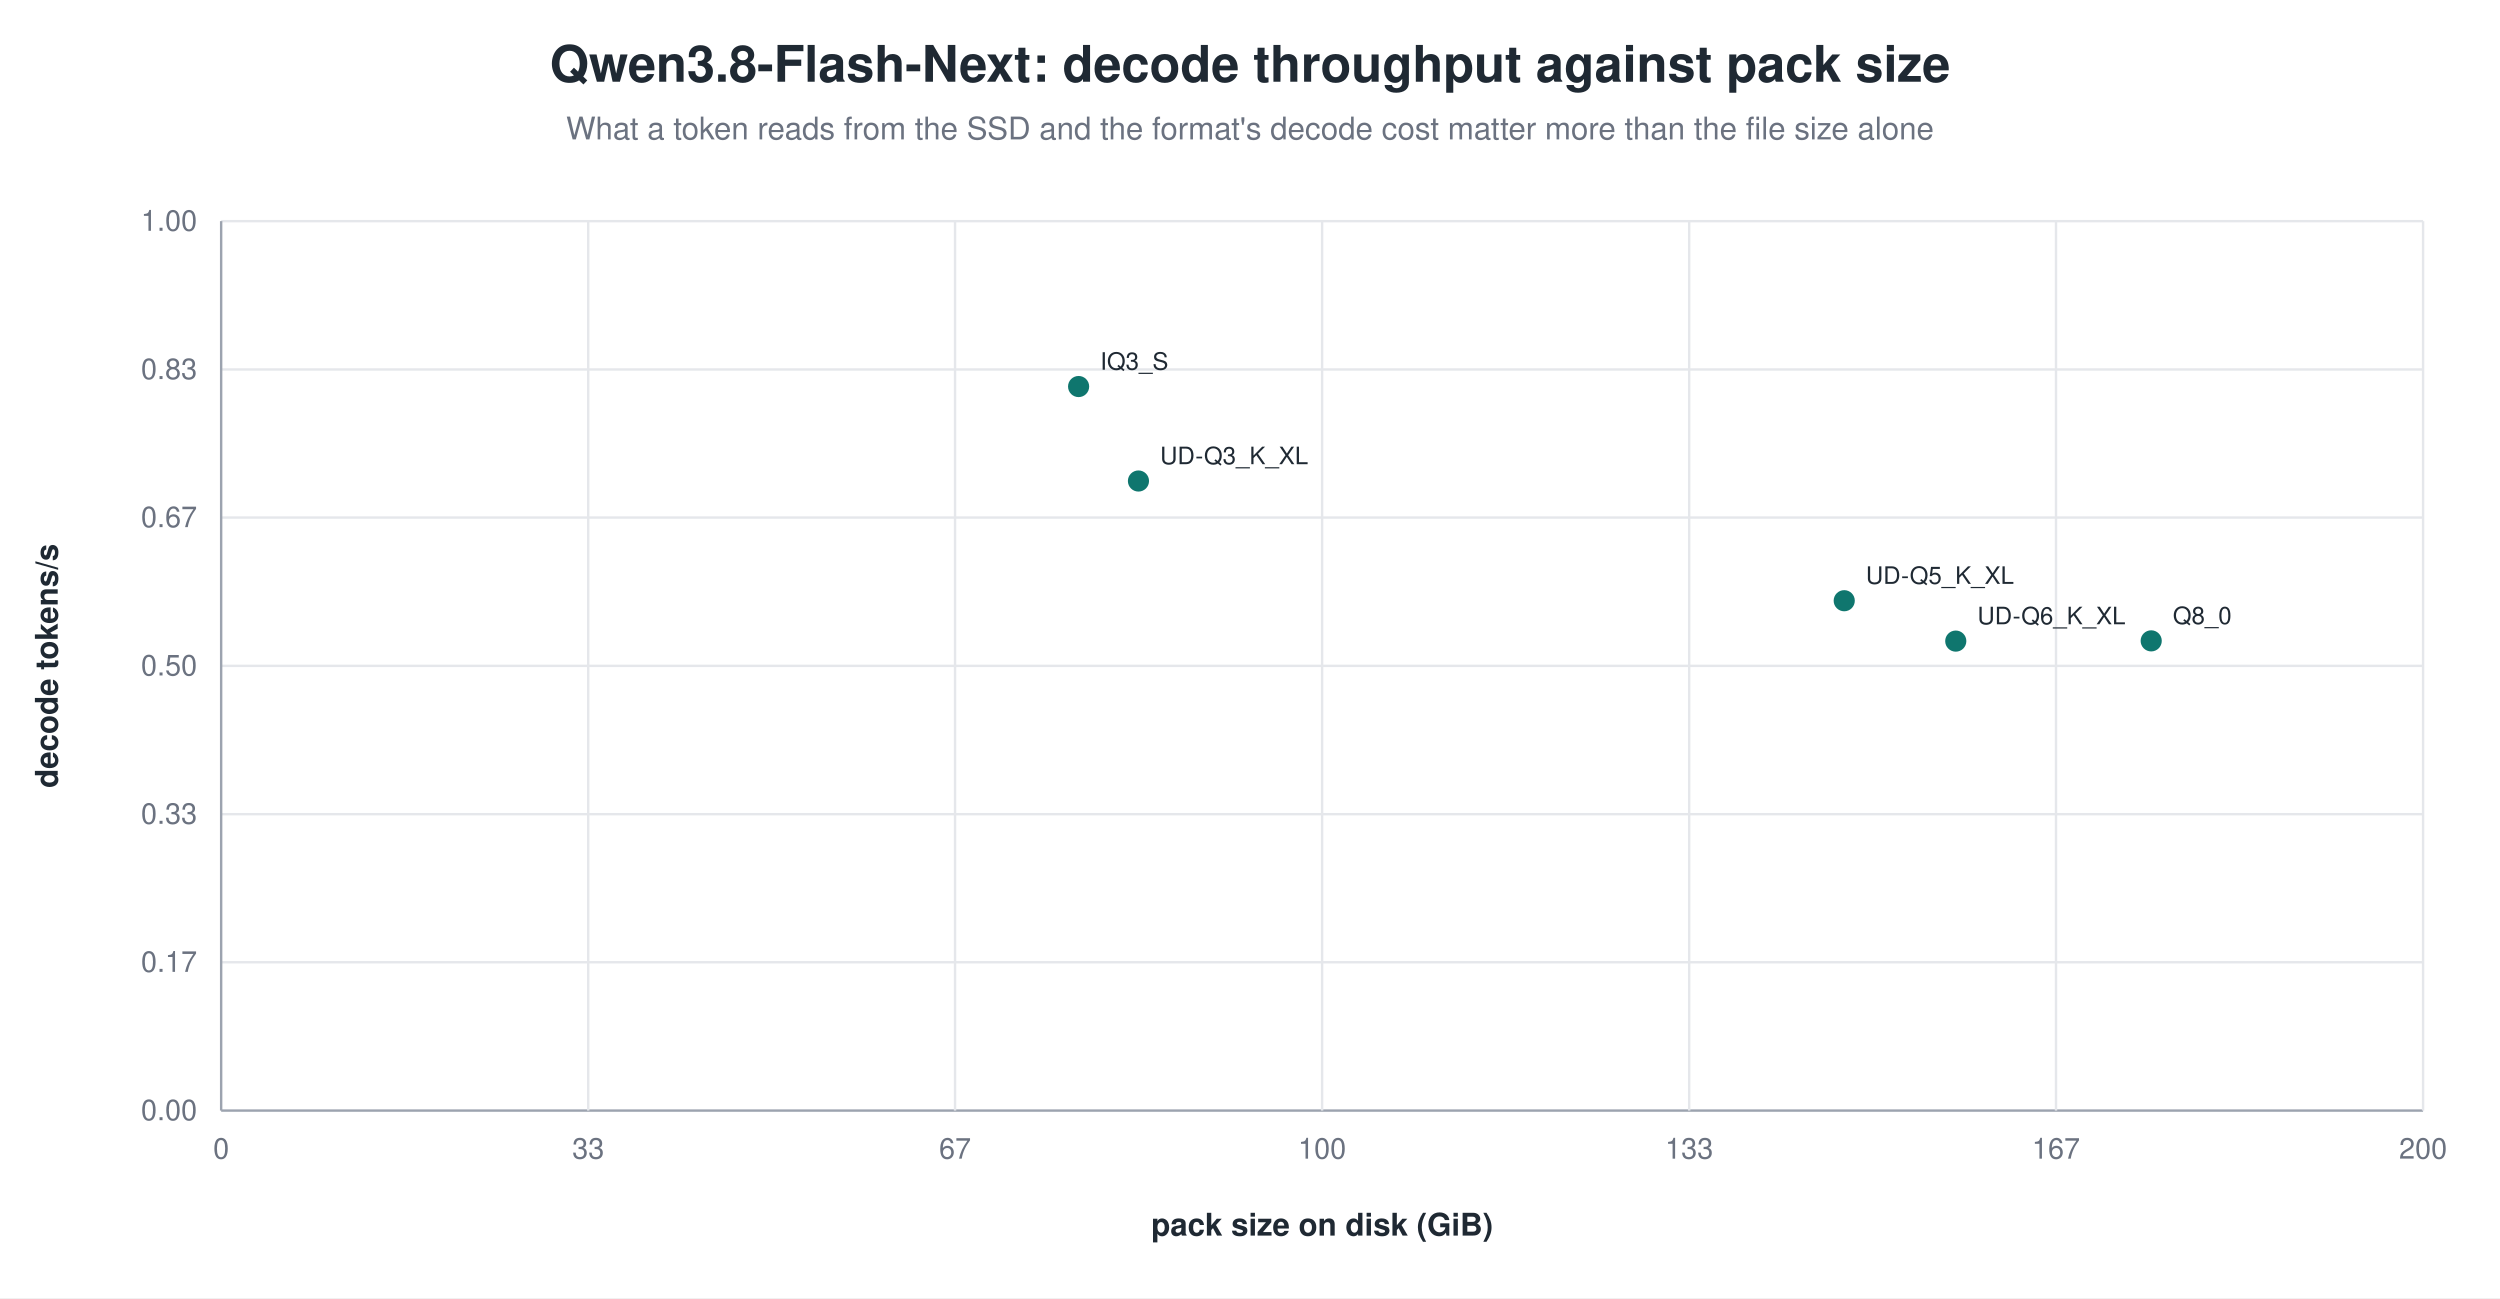
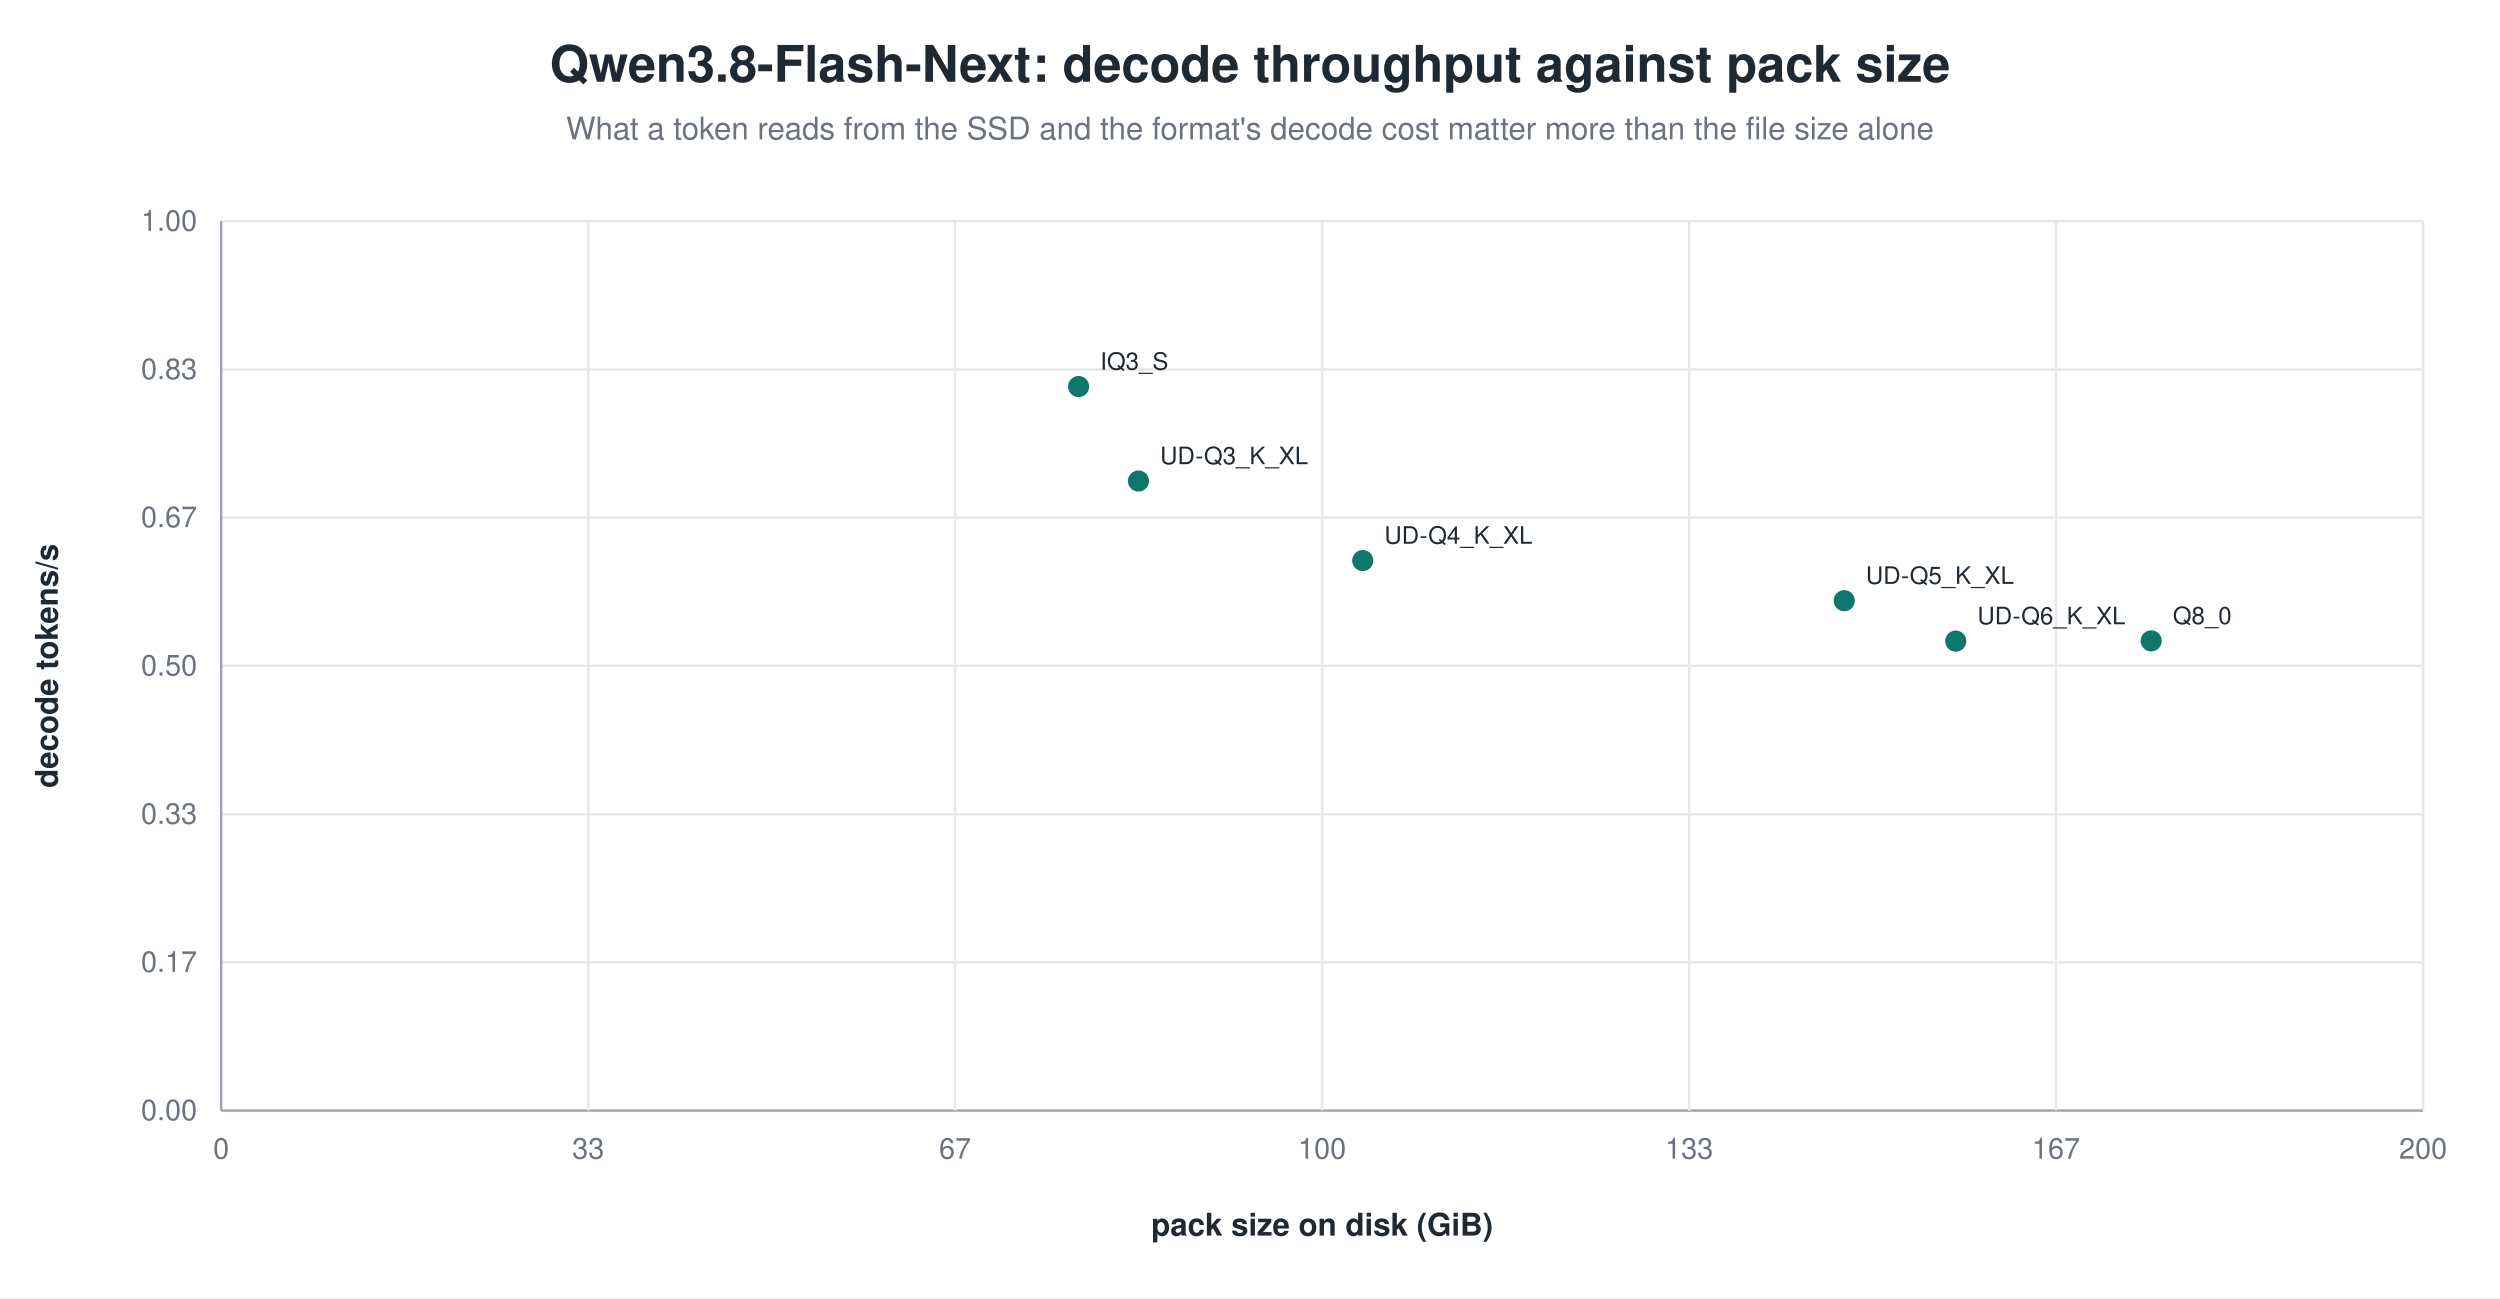
<svg xmlns="http://www.w3.org/2000/svg" width="1040" height="540" viewBox="0 0 1040 540" role="img" aria-label="Qwen3.8-Flash-Next: decode throughput against pack size">
  <rect width="1040" height="540" fill="white" />
  <text x="520.0" y="34" text-anchor="middle" font-family="Helvetica, Arial, sans-serif" font-size="21" font-weight="600" fill="#1f2933">Qwen3.8-Flash-Next: decode throughput against pack size</text>
  <text x="520.0" y="58" text-anchor="middle" font-family="Helvetica, Arial, sans-serif" font-size="13" fill="#6b7280">What a token reads from the SSD and the format's decode cost matter more than the file size alone</text>
  <line x1="92.0" y1="462.0" x2="1008.0" y2="462.0" stroke="#9ca3af" stroke-width="1.0" />
  <text x="82.0" y="466.0" text-anchor="end" font-family="Helvetica, Arial, sans-serif" font-size="12" fill="#6b7280" font-weight="400">0.00</text>
  <line x1="92.0" y1="400.3" x2="1008.0" y2="400.3" stroke="#e5e7eb" stroke-width="1.0" />
  <text x="82.0" y="404.3" text-anchor="end" font-family="Helvetica, Arial, sans-serif" font-size="12" fill="#6b7280" font-weight="400">0.17</text>
  <line x1="92.0" y1="338.7" x2="1008.0" y2="338.7" stroke="#e5e7eb" stroke-width="1.0" />
  <text x="82.0" y="342.7" text-anchor="end" font-family="Helvetica, Arial, sans-serif" font-size="12" fill="#6b7280" font-weight="400">0.33</text>
  <line x1="92.0" y1="277.0" x2="1008.0" y2="277.0" stroke="#e5e7eb" stroke-width="1.0" />
  <text x="82.0" y="281.0" text-anchor="end" font-family="Helvetica, Arial, sans-serif" font-size="12" fill="#6b7280" font-weight="400">0.50</text>
  <line x1="92.0" y1="215.3" x2="1008.0" y2="215.3" stroke="#e5e7eb" stroke-width="1.0" />
  <text x="82.0" y="219.3" text-anchor="end" font-family="Helvetica, Arial, sans-serif" font-size="12" fill="#6b7280" font-weight="400">0.67</text>
  <line x1="92.0" y1="153.7" x2="1008.0" y2="153.7" stroke="#e5e7eb" stroke-width="1.0" />
  <text x="82.0" y="157.7" text-anchor="end" font-family="Helvetica, Arial, sans-serif" font-size="12" fill="#6b7280" font-weight="400">0.83</text>
  <line x1="92.0" y1="92.0" x2="1008.0" y2="92.0" stroke="#e5e7eb" stroke-width="1.0" />
  <text x="82.0" y="96.0" text-anchor="end" font-family="Helvetica, Arial, sans-serif" font-size="12" fill="#6b7280" font-weight="400">1.00</text>
  <line x1="92.0" y1="92.0" x2="92.0" y2="462.0" stroke="#9ca3af" stroke-width="1.0" />
  <text x="92.0" y="482.0" text-anchor="middle" font-family="Helvetica, Arial, sans-serif" font-size="12" fill="#6b7280" font-weight="400">0</text>
  <line x1="244.7" y1="92.0" x2="244.7" y2="462.0" stroke="#e5e7eb" stroke-width="1.0" />
  <text x="244.7" y="482.0" text-anchor="middle" font-family="Helvetica, Arial, sans-serif" font-size="12" fill="#6b7280" font-weight="400">33</text>
  <line x1="397.3" y1="92.0" x2="397.3" y2="462.0" stroke="#e5e7eb" stroke-width="1.0" />
  <text x="397.3" y="482.0" text-anchor="middle" font-family="Helvetica, Arial, sans-serif" font-size="12" fill="#6b7280" font-weight="400">67</text>
  <line x1="550.0" y1="92.0" x2="550.0" y2="462.0" stroke="#e5e7eb" stroke-width="1.0" />
  <text x="550.0" y="482.0" text-anchor="middle" font-family="Helvetica, Arial, sans-serif" font-size="12" fill="#6b7280" font-weight="400">100</text>
  <line x1="702.7" y1="92.0" x2="702.7" y2="462.0" stroke="#e5e7eb" stroke-width="1.0" />
  <text x="702.7" y="482.0" text-anchor="middle" font-family="Helvetica, Arial, sans-serif" font-size="12" fill="#6b7280" font-weight="400">133</text>
  <line x1="855.3" y1="92.0" x2="855.3" y2="462.0" stroke="#e5e7eb" stroke-width="1.0" />
  <text x="855.3" y="482.0" text-anchor="middle" font-family="Helvetica, Arial, sans-serif" font-size="12" fill="#6b7280" font-weight="400">167</text>
  <line x1="1008.0" y1="92.0" x2="1008.0" y2="462.0" stroke="#e5e7eb" stroke-width="1.0" />
  <text x="1008.0" y="482.0" text-anchor="middle" font-family="Helvetica, Arial, sans-serif" font-size="12" fill="#6b7280" font-weight="400">200</text>
  <text x="24.0" y="277.0" text-anchor="middle" font-family="Helvetica, Arial, sans-serif" font-size="13" fill="#1f2933" font-weight="600" transform="rotate(-90.0 24.0 277.0)">decode tokens/s</text>
  <text x="550.0" y="514.0" text-anchor="middle" font-family="Helvetica, Arial, sans-serif" font-size="13" fill="#1f2933" font-weight="600">pack size on disk (GiB)</text>
  <circle cx="448.7" cy="160.8" r="5.0" fill="#0f766e" stroke="white" stroke-width="1.2" opacity="1.00" />
  <text x="457.7" y="153.8" text-anchor="start" font-family="Helvetica, Arial, sans-serif" font-size="10" fill="#1f2933" font-weight="500">IQ3_S</text>
  <circle cx="473.6" cy="200.1" r="5.0" fill="#0f766e" stroke="white" stroke-width="1.2" opacity="1.00" />
  <text x="482.6" y="193.1" text-anchor="start" font-family="Helvetica, Arial, sans-serif" font-size="10" fill="#1f2933" font-weight="500">UD-Q3_K_XL</text>
+   <circle cx="566.9" cy="233.2" r="5.0" fill="#0f766e" stroke="white" stroke-width="1.2" opacity="1.00" />
+   <text x="575.9" y="226.2" text-anchor="start" font-family="Helvetica, Arial, sans-serif" font-size="10" fill="#1f2933" font-weight="500">UD-Q4_K_XL</text>
  <circle cx="767.2" cy="249.9" r="5.0" fill="#0f766e" stroke="white" stroke-width="1.2" opacity="1.00" />
  <text x="776.2" y="242.9" text-anchor="start" font-family="Helvetica, Arial, sans-serif" font-size="10" fill="#1f2933" font-weight="500">UD-Q5_K_XL</text>
  <circle cx="813.6" cy="266.7" r="5.0" fill="#0f766e" stroke="white" stroke-width="1.2" opacity="1.00" />
  <text x="822.6" y="259.7" text-anchor="start" font-family="Helvetica, Arial, sans-serif" font-size="10" fill="#1f2933" font-weight="500">UD-Q6_K_XL</text>
  <circle cx="894.9" cy="266.6" r="5.0" fill="#0f766e" stroke="white" stroke-width="1.2" opacity="1.00" />
  <text x="903.9" y="259.6" text-anchor="start" font-family="Helvetica, Arial, sans-serif" font-size="10" fill="#1f2933" font-weight="500">Q8_0</text>
</svg>
